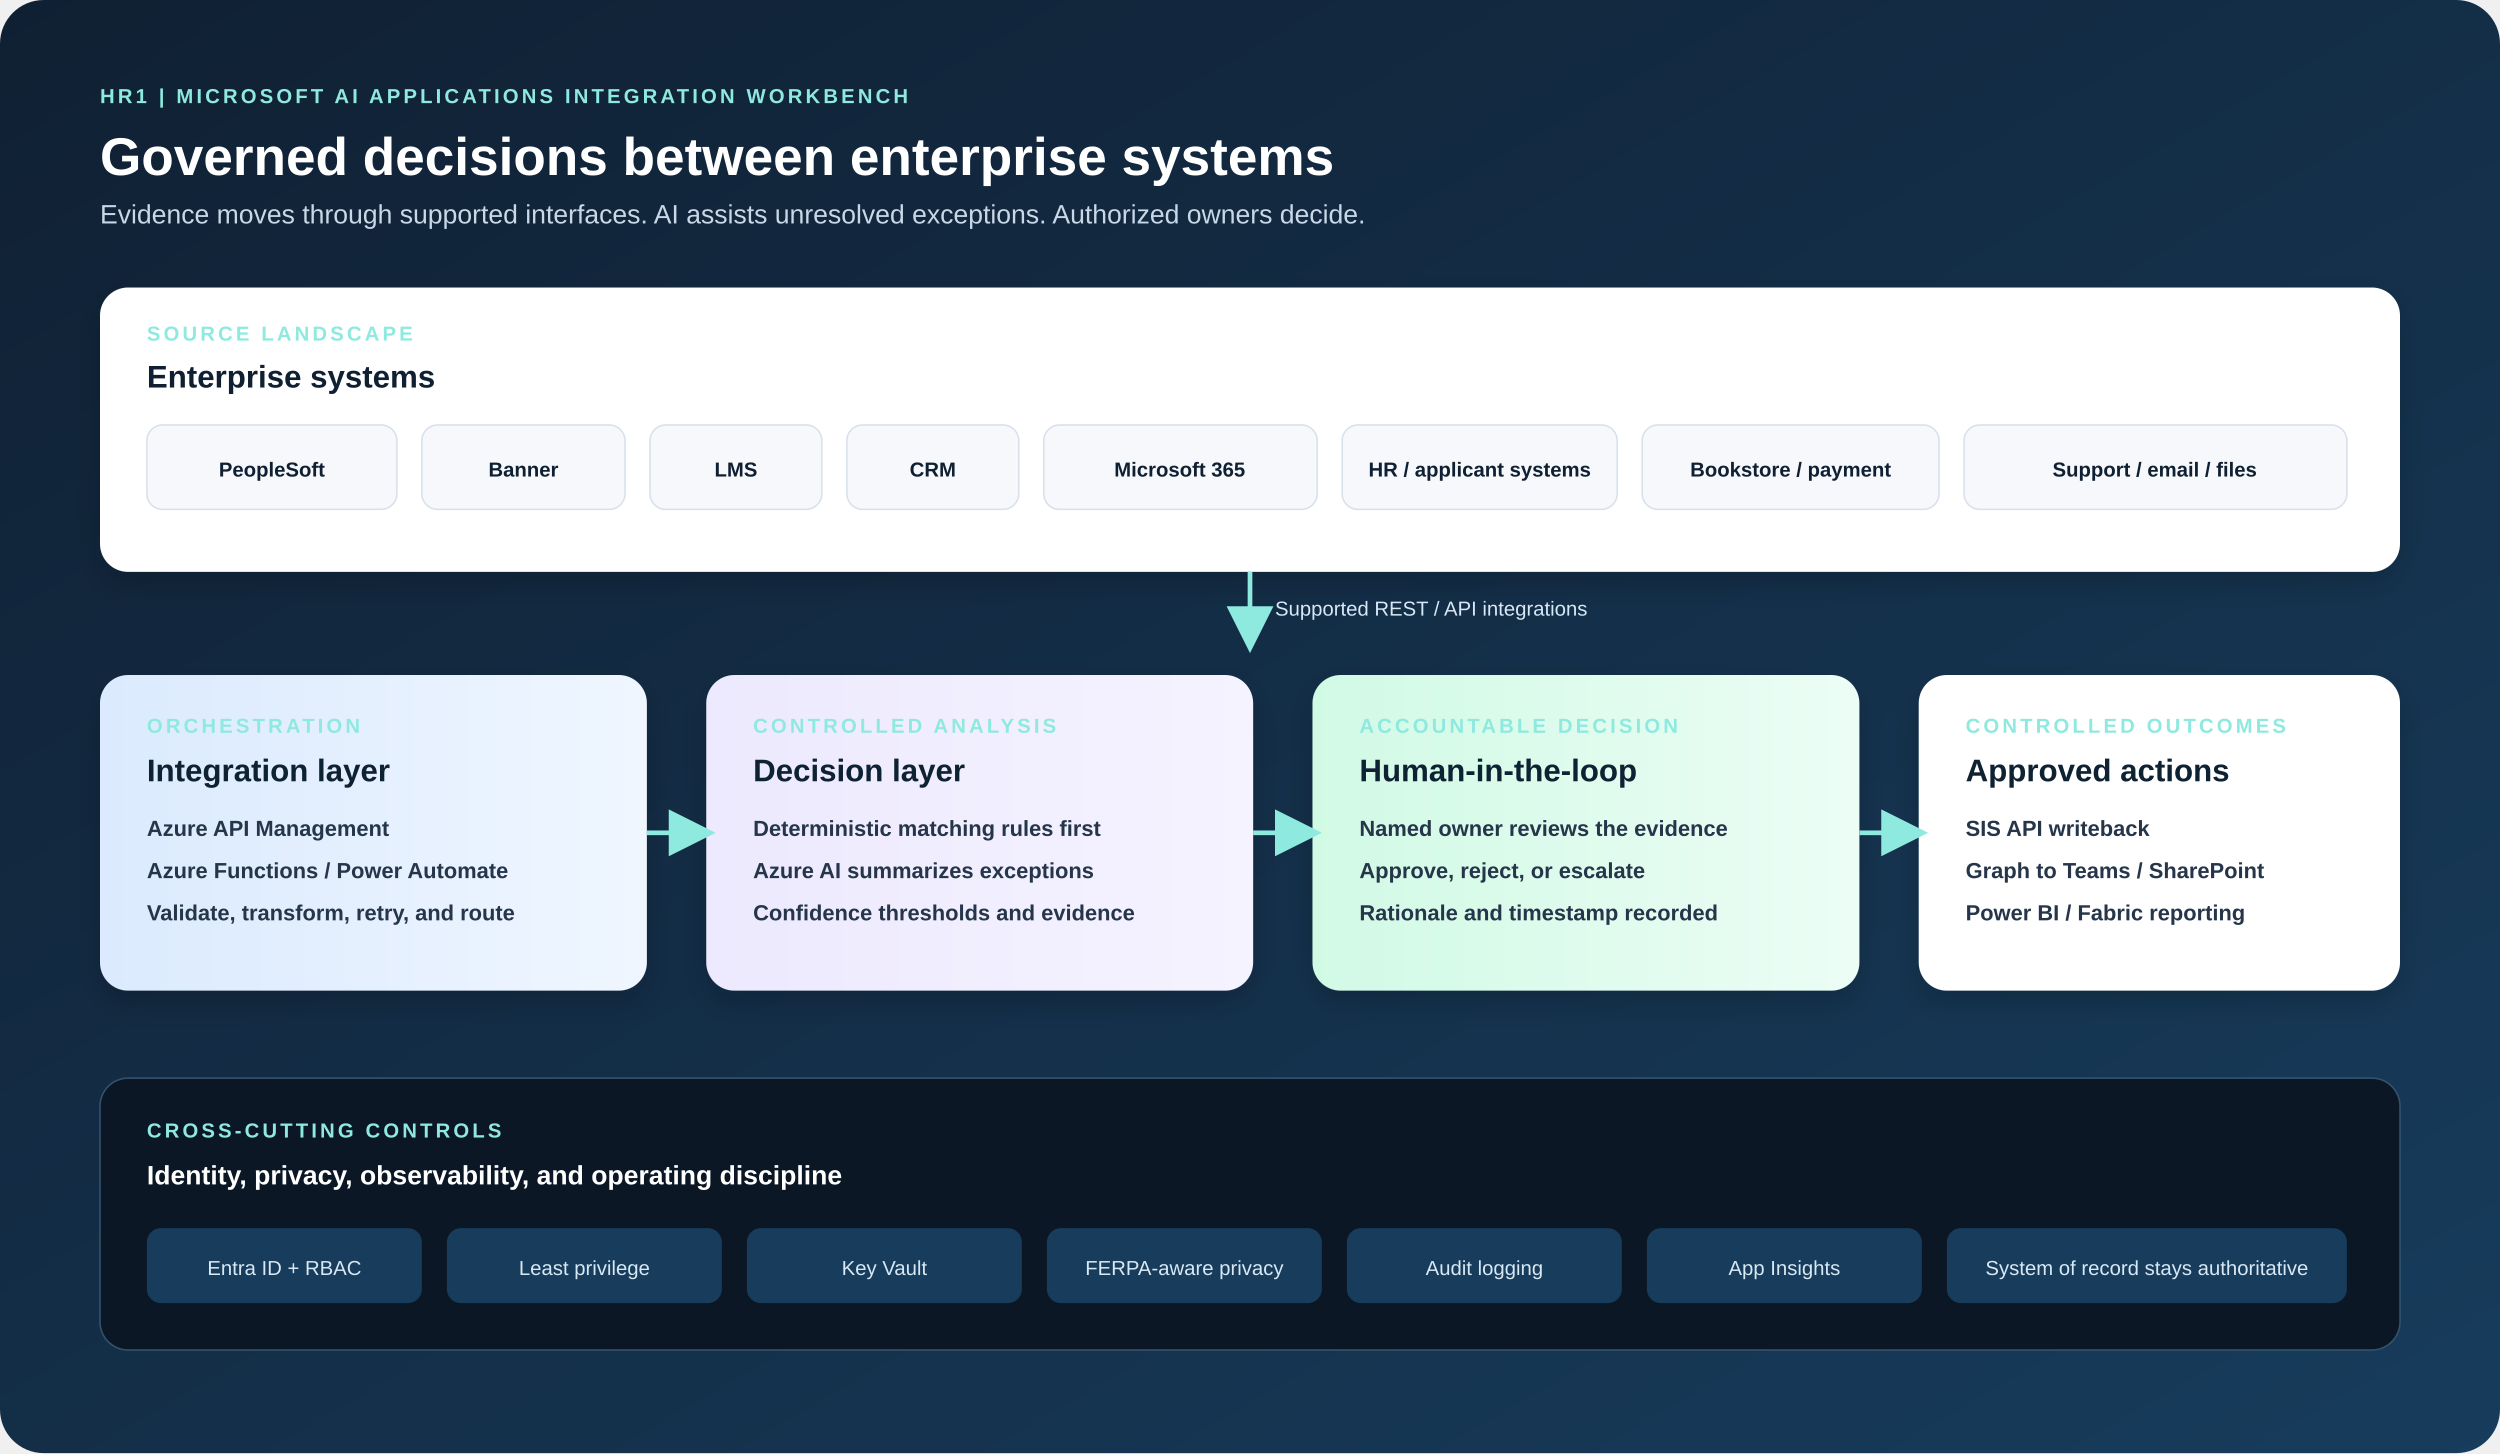
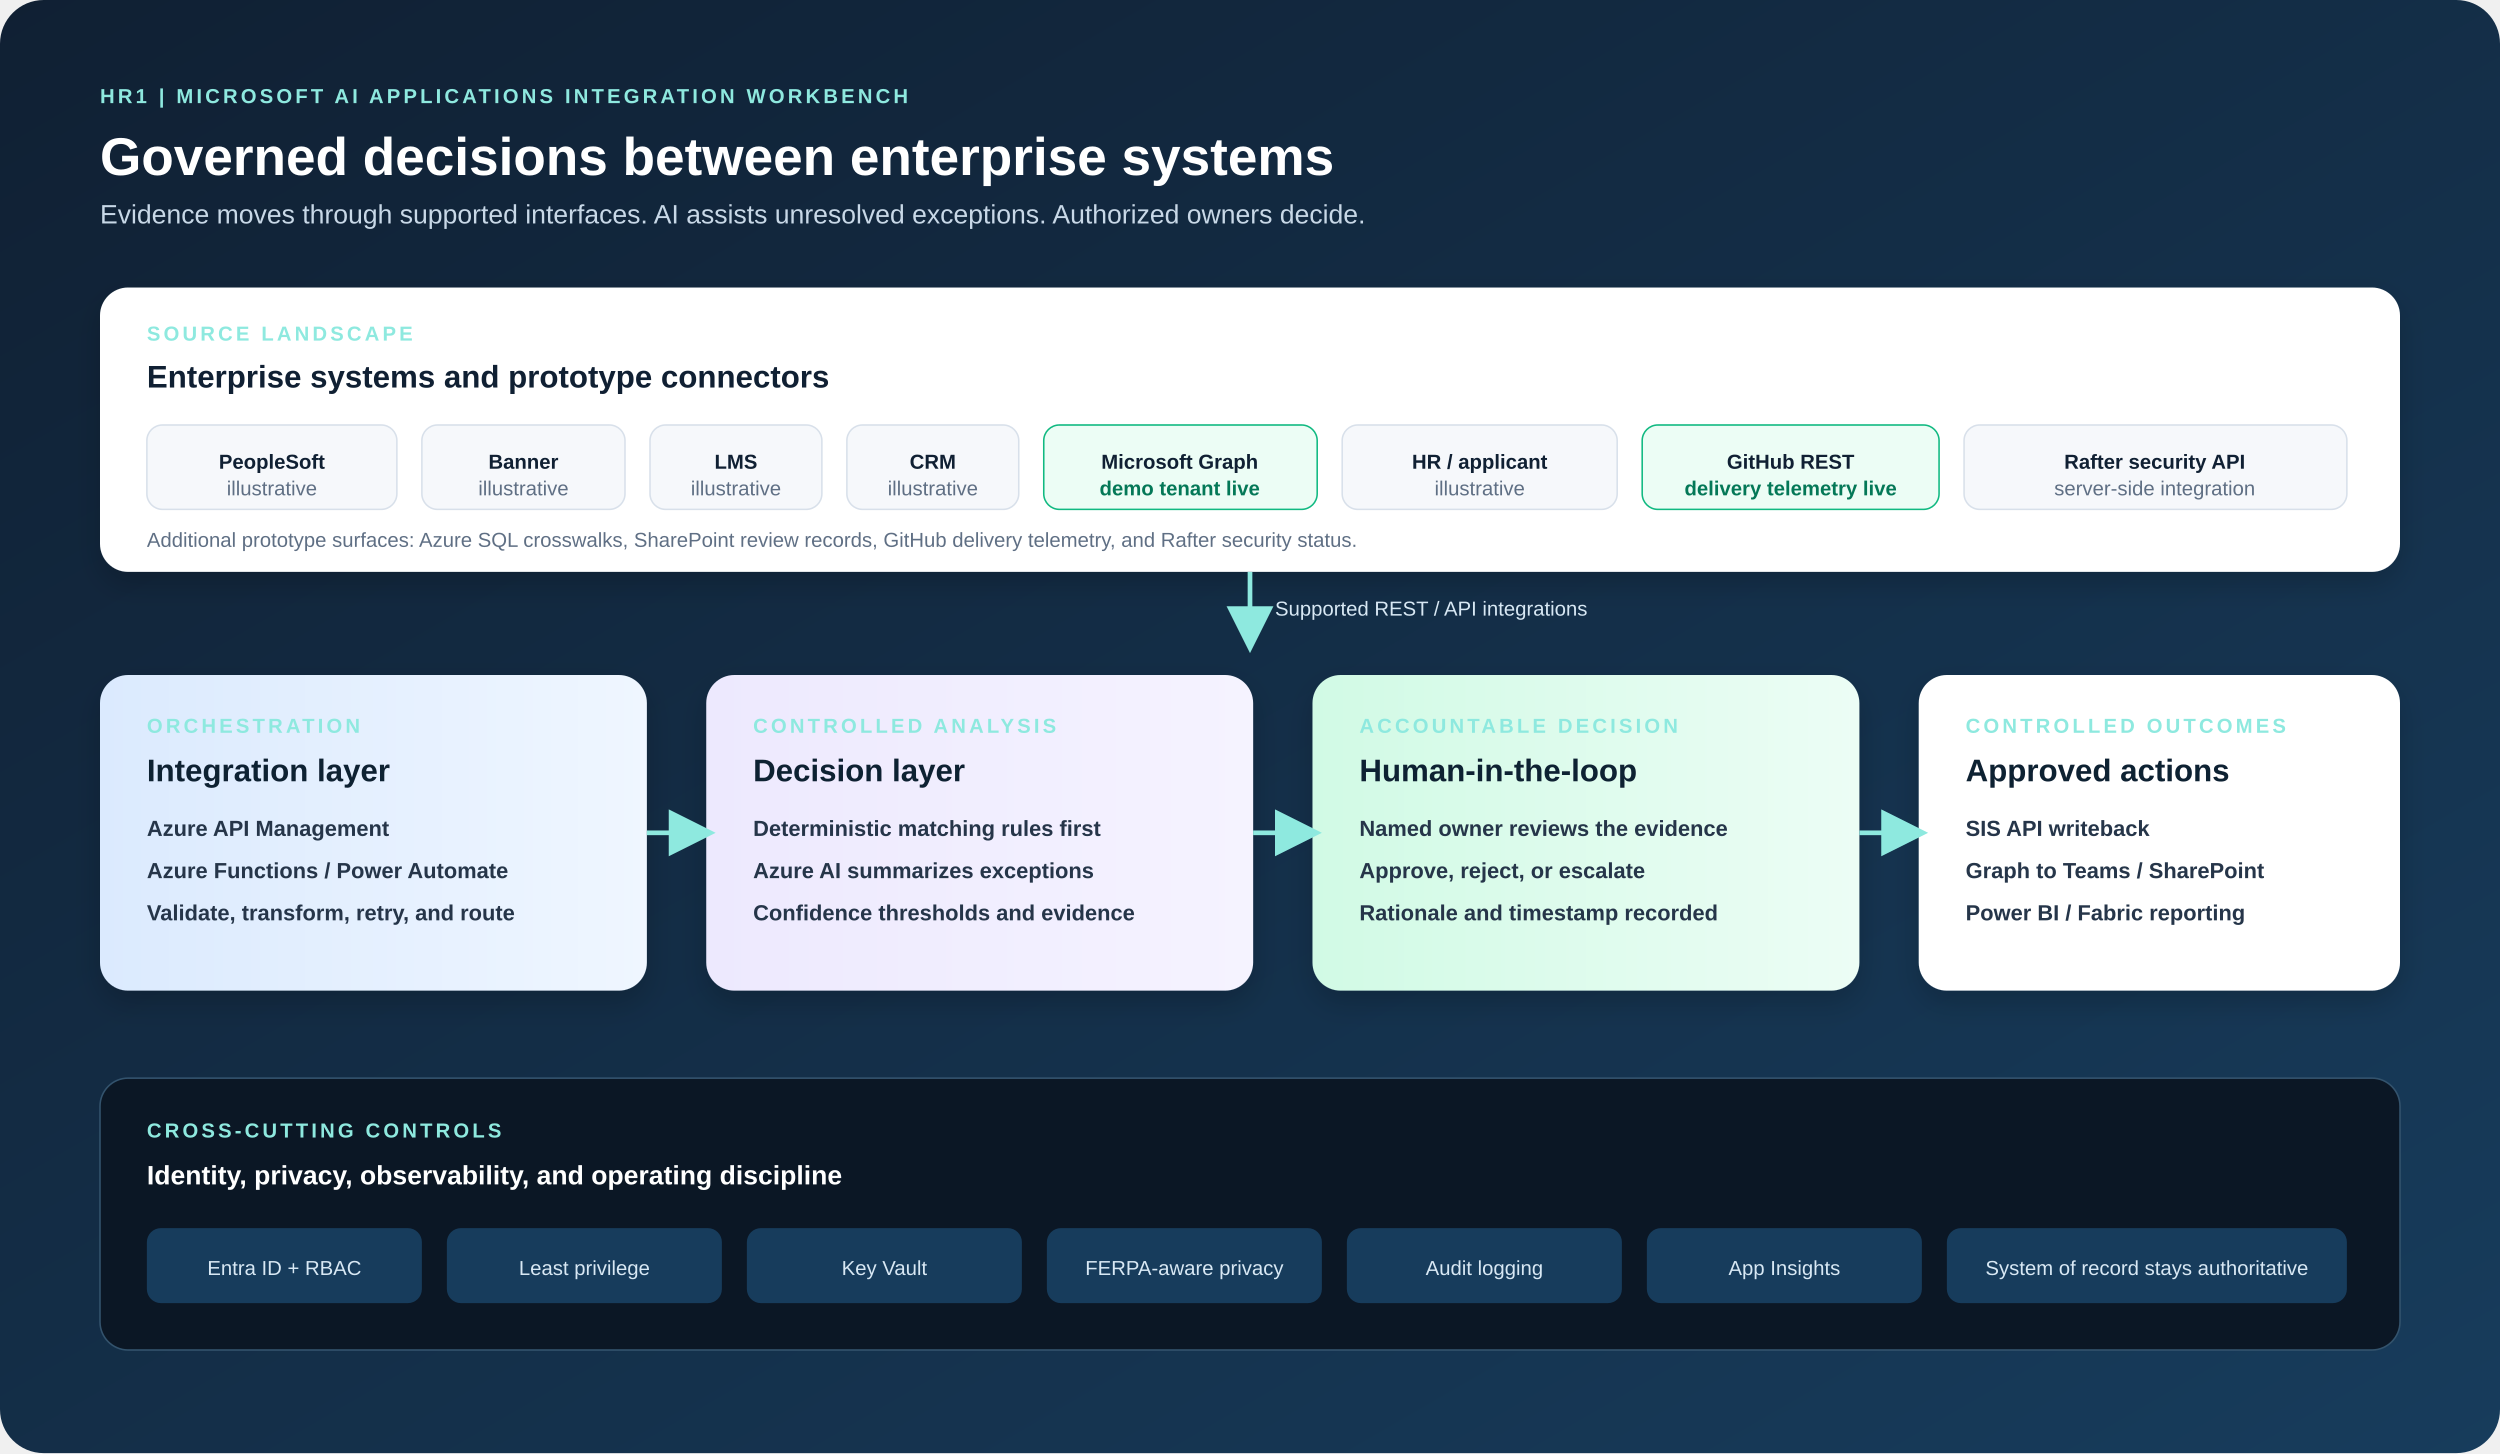
<svg xmlns="http://www.w3.org/2000/svg" viewBox="0 0 1600 930" role="img" aria-labelledby="title desc">
  <defs>
    <linearGradient id="canvas" x1="0" x2="1" y1="0" y2="1">
      <stop offset="0" stop-color="#102033" />
      <stop offset="1" stop-color="#173c5c" />
    </linearGradient>
    <linearGradient id="integration" x1="0" x2="1">
      <stop offset="0" stop-color="#dbeafe" />
      <stop offset="1" stop-color="#eff6ff" />
    </linearGradient>
    <linearGradient id="decision" x1="0" x2="1">
      <stop offset="0" stop-color="#ede9fe" />
      <stop offset="1" stop-color="#f5f3ff" />
    </linearGradient>
    <linearGradient id="human" x1="0" x2="1">
      <stop offset="0" stop-color="#d1fae5" />
      <stop offset="1" stop-color="#ecfdf5" />
    </linearGradient>
    <filter id="shadow" x="-20%" y="-20%" width="140%" height="140%">
      <feDropShadow dx="0" dy="8" stdDeviation="9" flood-opacity=".18" />
    </filter>
    <marker id="arrow" markerWidth="10" markerHeight="10" refX="8" refY="5" orient="auto">
      <path d="M0 0L10 5L0 10z" fill="#8ee9df" />
    </marker>
    <style>
      .title{font:700 34px Arial,sans-serif;fill:#fff}.subtitle{font:400 17px Arial,sans-serif;fill:#c8d8e7}.eyebrow{font:700 13px Arial,sans-serif;letter-spacing:2px;fill:#8ee9df}.head{font:700 20px Arial,sans-serif;fill:#102033}.body{font:600 14px Arial,sans-serif;fill:#25364a}.small{font:400 13px Arial,sans-serif;fill:#5f6f84}.whitehead{font:700 17px Arial,sans-serif;fill:#fff}.whitesmall{font:400 13px Arial,sans-serif;fill:#d8e8f4}.chip{font:700 13px Arial,sans-serif;fill:#102033}.note{font:700 13px Arial,sans-serif;fill:#047857}
    </style>
  </defs>
  <rect width="1600" height="930" rx="28" fill="url(#canvas)" />
  <text x="64" y="66" class="eyebrow">HR1 | MICROSOFT AI APPLICATIONS INTEGRATION WORKBENCH</text>
  <text x="64" y="112" class="title">Governed decisions between enterprise systems</text>
  <text x="64" y="143" class="subtitle">Evidence moves through supported interfaces. AI assists unresolved exceptions. Authorized owners decide.</text>
  <rect x="64" y="184" width="1472" height="182" rx="18" fill="#fff" filter="url(#shadow)" />
  <text x="94" y="218" class="eyebrow" fill="#047857">SOURCE LANDSCAPE</text>
-   <text x="94" y="248" class="head">Enterprise systems</text>
+   <text x="94" y="248" class="head">Enterprise systems and prototype connectors</text>
  <g>
    <rect x="94" y="272" width="160" height="54" rx="10" fill="#f6f8fb" stroke="#d8e0ea" />
-     <text x="174" y="305" text-anchor="middle" class="chip">PeopleSoft</text>
+     <text x="174" y="300" text-anchor="middle" class="chip">PeopleSoft</text>
+     <text x="174" y="317" text-anchor="middle" class="small">illustrative</text>
    <rect x="270" y="272" width="130" height="54" rx="10" fill="#f6f8fb" stroke="#d8e0ea" />
-     <text x="335" y="305" text-anchor="middle" class="chip">Banner</text>
+     <text x="335" y="300" text-anchor="middle" class="chip">Banner</text>
+     <text x="335" y="317" text-anchor="middle" class="small">illustrative</text>
    <rect x="416" y="272" width="110" height="54" rx="10" fill="#f6f8fb" stroke="#d8e0ea" />
-     <text x="471" y="305" text-anchor="middle" class="chip">LMS</text>
+     <text x="471" y="300" text-anchor="middle" class="chip">LMS</text>
+     <text x="471" y="317" text-anchor="middle" class="small">illustrative</text>
    <rect x="542" y="272" width="110" height="54" rx="10" fill="#f6f8fb" stroke="#d8e0ea" />
-     <text x="597" y="305" text-anchor="middle" class="chip">CRM</text>
-     <rect x="668" y="272" width="175" height="54" rx="10" fill="#f6f8fb" stroke="#d8e0ea" />
-     <text x="755" y="305" text-anchor="middle" class="chip">Microsoft 365</text>
+     <text x="597" y="300" text-anchor="middle" class="chip">CRM</text>
+     <text x="597" y="317" text-anchor="middle" class="small">illustrative</text>
+     <rect x="668" y="272" width="175" height="54" rx="10" fill="#ecfdf5" stroke="#10b981" />
+     <text x="755" y="300" text-anchor="middle" class="chip">Microsoft Graph</text>
+     <text x="755" y="317" text-anchor="middle" class="note">demo tenant live</text>
    <rect x="859" y="272" width="176" height="54" rx="10" fill="#f6f8fb" stroke="#d8e0ea" />
-     <text x="947" y="305" text-anchor="middle" class="chip">HR / applicant systems</text>
-     <rect x="1051" y="272" width="190" height="54" rx="10" fill="#f6f8fb" stroke="#d8e0ea" />
-     <text x="1146" y="305" text-anchor="middle" class="chip">Bookstore / payment</text>
+     <text x="947" y="300" text-anchor="middle" class="chip">HR / applicant</text>
+     <text x="947" y="317" text-anchor="middle" class="small">illustrative</text>
+     <rect x="1051" y="272" width="190" height="54" rx="10" fill="#ecfdf5" stroke="#10b981" />
+     <text x="1146" y="300" text-anchor="middle" class="chip">GitHub REST</text>
+     <text x="1146" y="317" text-anchor="middle" class="note">delivery telemetry live</text>
    <rect x="1257" y="272" width="245" height="54" rx="10" fill="#f6f8fb" stroke="#d8e0ea" />
-     <text x="1379" y="305" text-anchor="middle" class="chip">Support / email / files</text>
+     <text x="1379" y="300" text-anchor="middle" class="chip">Rafter security API</text>
+     <text x="1379" y="317" text-anchor="middle" class="small">server-side integration</text>
  </g>
+   <text x="94" y="350" class="small">Additional prototype surfaces: Azure SQL crosswalks, SharePoint review records, GitHub delivery telemetry, and Rafter security status.</text>
  <line x1="800" y1="366" x2="800" y2="412" stroke="#8ee9df" stroke-width="3" marker-end="url(#arrow)" />
  <text x="816" y="394" class="whitesmall">Supported REST / API integrations</text>
  <g filter="url(#shadow)">
    <rect x="64" y="432" width="350" height="202" rx="18" fill="url(#integration)" />
    <text x="94" y="469" class="eyebrow" fill="#2563eb">ORCHESTRATION</text>
    <text x="94" y="500" class="head">Integration layer</text>
    <text x="94" y="535" class="body">Azure API Management</text>
    <text x="94" y="562" class="body">Azure Functions / Power Automate</text>
    <text x="94" y="589" class="body">Validate, transform, retry, and route</text>
    <rect x="452" y="432" width="350" height="202" rx="18" fill="url(#decision)" />
    <text x="482" y="469" class="eyebrow" fill="#6d28d9">CONTROLLED ANALYSIS</text>
    <text x="482" y="500" class="head">Decision layer</text>
    <text x="482" y="535" class="body">Deterministic matching rules first</text>
    <text x="482" y="562" class="body">Azure AI summarizes exceptions</text>
    <text x="482" y="589" class="body">Confidence thresholds and evidence</text>
    <rect x="840" y="432" width="350" height="202" rx="18" fill="url(#human)" />
    <text x="870" y="469" class="eyebrow" fill="#047857">ACCOUNTABLE DECISION</text>
    <text x="870" y="500" class="head">Human-in-the-loop</text>
    <text x="870" y="535" class="body">Named owner reviews the evidence</text>
    <text x="870" y="562" class="body">Approve, reject, or escalate</text>
    <text x="870" y="589" class="body">Rationale and timestamp recorded</text>
    <rect x="1228" y="432" width="308" height="202" rx="18" fill="#fff" />
    <text x="1258" y="469" class="eyebrow" fill="#1b7f3a">CONTROLLED OUTCOMES</text>
    <text x="1258" y="500" class="head">Approved actions</text>
    <text x="1258" y="535" class="body">SIS API writeback</text>
    <text x="1258" y="562" class="body">Graph to Teams / SharePoint</text>
    <text x="1258" y="589" class="body">Power BI / Fabric reporting</text>
  </g>
  <line x1="414" y1="533" x2="452" y2="533" stroke="#8ee9df" stroke-width="3" marker-end="url(#arrow)" />
  <line x1="802" y1="533" x2="840" y2="533" stroke="#8ee9df" stroke-width="3" marker-end="url(#arrow)" />
  <line x1="1190" y1="533" x2="1228" y2="533" stroke="#8ee9df" stroke-width="3" marker-end="url(#arrow)" />
  <rect x="64" y="690" width="1472" height="174" rx="18" fill="#0b1725" stroke="#33536d" />
  <text x="94" y="728" class="eyebrow">CROSS-CUTTING CONTROLS</text>
  <text x="94" y="758" class="whitehead">Identity, privacy, observability, and operating discipline</text>
  <g>
    <rect x="94" y="786" width="176" height="48" rx="9" fill="#173c5c" />
    <text x="182" y="816" text-anchor="middle" class="whitesmall">Entra ID + RBAC</text>
    <rect x="286" y="786" width="176" height="48" rx="9" fill="#173c5c" />
    <text x="374" y="816" text-anchor="middle" class="whitesmall">Least privilege</text>
    <rect x="478" y="786" width="176" height="48" rx="9" fill="#173c5c" />
    <text x="566" y="816" text-anchor="middle" class="whitesmall">Key Vault</text>
    <rect x="670" y="786" width="176" height="48" rx="9" fill="#173c5c" />
    <text x="758" y="816" text-anchor="middle" class="whitesmall">FERPA-aware privacy</text>
    <rect x="862" y="786" width="176" height="48" rx="9" fill="#173c5c" />
    <text x="950" y="816" text-anchor="middle" class="whitesmall">Audit logging</text>
    <rect x="1054" y="786" width="176" height="48" rx="9" fill="#173c5c" />
    <text x="1142" y="816" text-anchor="middle" class="whitesmall">App Insights</text>
    <rect x="1246" y="786" width="256" height="48" rx="9" fill="#173c5c" />
    <text x="1374" y="816" text-anchor="middle" class="whitesmall">System of record stays authoritative</text>
  </g>
</svg>
